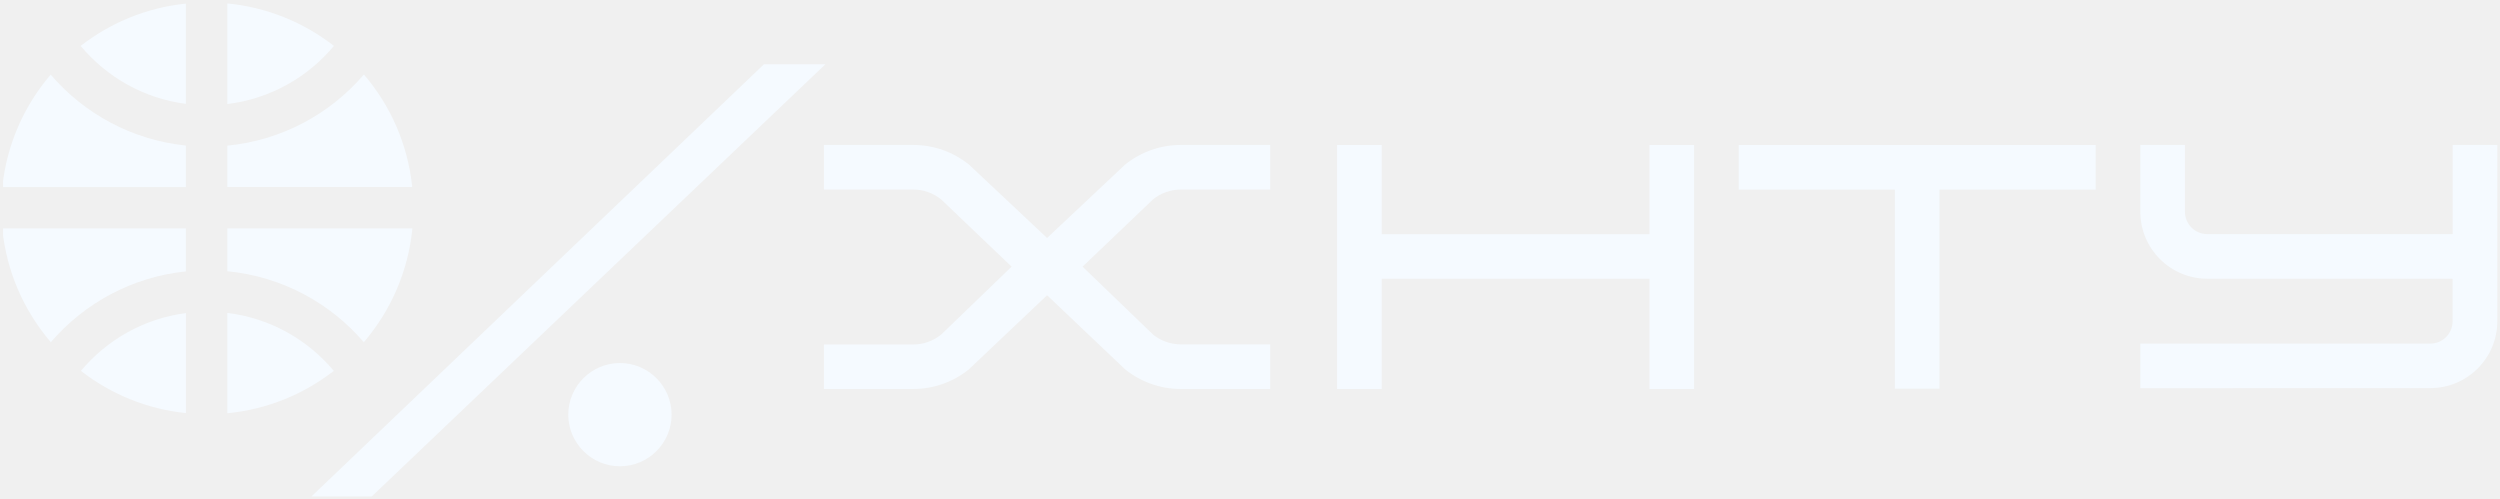
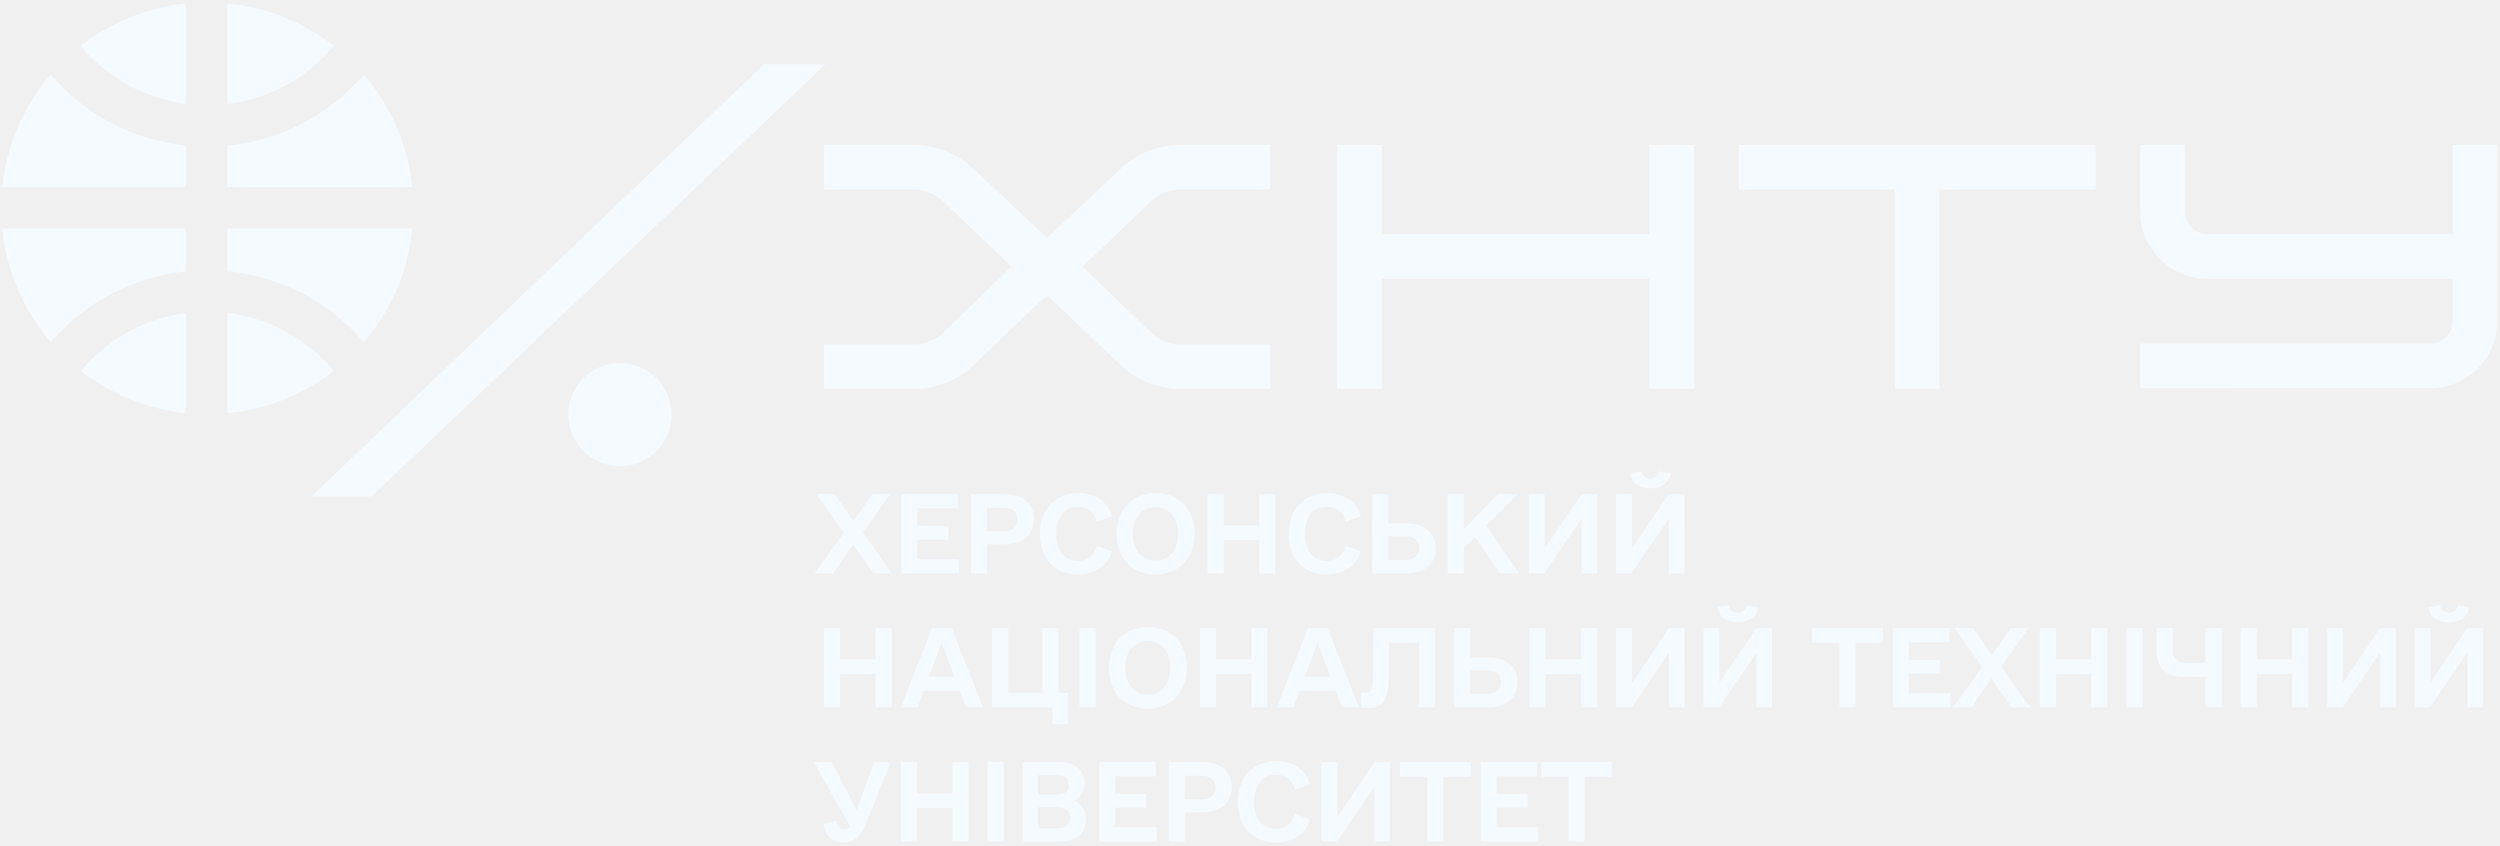
- <svg xmlns="http://www.w3.org/2000/svg" width="597" height="119" viewBox="0 0 597 119" fill="none">
-   <g clip-path="url(#clip0_238_375)">
+ <svg xmlns="http://www.w3.org/2000/svg" width="597" height="202" viewBox="0 0 597 202" fill="none">
+   <g clip-path="url(#clip0_238_374)">
    <path fill-rule="evenodd" clip-rule="evenodd" d="M44.381 0.862V24.803C34.313 23.501 25.444 18.377 19.264 10.964C26.347 5.461 34.965 1.828 44.381 0.862ZM54.281 0.82V24.845C64.495 23.606 73.491 18.461 79.734 10.964C72.566 5.377 63.823 1.744 54.281 0.82ZM12.118 17.81C5.792 25.181 1.609 34.464 0.558 44.671H44.381V34.758C31.497 33.435 20.084 27.135 12.097 17.81H12.118ZM0.537 54.541C1.546 64.874 5.75 74.261 12.139 81.717C20.126 72.413 31.518 66.134 44.381 64.811V54.541H0.537ZM86.88 81.717C93.269 74.261 97.473 64.853 98.482 54.541H54.281V64.769C67.291 66.029 78.83 72.329 86.88 81.717ZM98.461 44.65H54.281V34.779C67.312 33.519 78.851 27.198 86.901 17.789C93.227 25.181 97.389 34.443 98.44 44.65H98.461ZM79.713 88.563C72.545 94.128 63.823 97.762 54.281 98.686V74.723C64.474 75.962 73.449 81.087 79.713 88.563ZM44.402 98.644C35.007 97.678 26.39 94.065 19.327 88.563C25.507 81.171 34.355 76.067 44.402 74.765V98.644Z" fill="#F5FAFF" />
    <path fill-rule="evenodd" clip-rule="evenodd" d="M160.378 99.019C160.378 92.236 154.83 86.692 148.041 86.692C141.252 86.692 135.703 92.236 135.703 99.019C135.703 105.803 141.252 111.347 148.041 111.347C154.83 111.347 160.378 105.803 160.378 99.019Z" fill="#F5FAFF" />
    <path d="M194.458 16.407L88.244 117.598H76.904L182.85 16.407H194.458Z" fill="#F5FAFF" stroke="#F5FAFF" stroke-width="2.113" />
    <path fill-rule="evenodd" clip-rule="evenodd" d="M196.761 92.89V82.263H218.074C220.596 82.263 222.908 81.381 224.736 79.911L241.572 63.677L224.736 47.611C222.908 46.141 220.596 45.259 218.074 45.259H196.761V34.612H218.074C223.076 34.612 227.7 36.355 231.336 39.253L250.042 56.831L268.664 39.316C272.322 36.376 276.967 34.612 282.011 34.612H303.323V45.259H282.011C279.51 45.259 277.177 46.141 275.369 47.59L258.513 63.677L275.369 79.911C277.198 81.381 279.51 82.242 282.011 82.242H303.323V92.89H282.011C276.967 92.89 272.322 91.126 268.664 88.186L250.042 70.503L231.336 88.228C227.7 91.147 223.076 92.89 218.074 92.89H196.761ZM404.547 92.89H393.891V66.554H329.953V92.89H319.297V34.633H329.953V55.928H393.891V34.633H404.547V92.89ZM500.453 45.28V34.633H415.203V45.28H452.489V92.806H463.146V45.28H500.432H500.453ZM511.109 92.701V82.053H580.364C583.306 82.053 585.681 79.659 585.681 76.719V66.554H527.083C518.276 66.554 511.109 59.372 511.109 50.572V34.612H521.765V50.572C521.765 53.513 524.161 55.907 527.104 55.907H585.703V34.612H596.359V76.719C596.359 85.519 589.171 92.68 580.385 92.68L511.109 92.701Z" fill="#F5FAFF" />
  </g>
+   <path d="M212.977 136.95H208.589L203.702 130.019L198.915 136.95H194.527L201.508 127.226L194.926 118.001H199.314L203.802 124.384L208.34 118.001H212.578L206.046 127.176L212.977 136.95Z" fill="#F5FAFF" />
+   <path d="M219.043 133.559H228.966V136.95H215.253V118.001H228.716V121.392H219.043V125.581H226.473V128.872H219.043V133.559Z" fill="#F5FAFF" />
+   <path d="M239.868 118.001C244.256 118.001 246.899 120.295 246.899 123.985C246.899 127.725 244.256 129.969 239.868 129.969H235.68V136.95H231.84V118.001H239.868ZM239.419 126.877C241.763 126.877 243.01 125.93 243.01 124.085C243.01 122.19 241.763 121.242 239.419 121.242H235.68V126.877H239.419Z" fill="#F5FAFF" />
+   <path d="M257.453 137.199C251.968 137.199 248.327 133.36 248.327 127.476C248.327 121.691 252.017 117.752 257.453 117.752C261.492 117.752 264.484 119.746 265.581 123.287L261.99 124.583C261.242 122.19 259.647 120.993 257.403 120.993C254.261 120.993 252.217 123.486 252.217 127.476C252.217 131.465 254.211 133.958 257.403 133.958C259.647 133.958 261.242 132.761 261.99 130.368L265.581 131.664C264.484 135.105 261.492 137.199 257.453 137.199Z" fill="#F5FAFF" />
+   <path d="M275.935 137.199C270.35 137.199 266.66 133.36 266.66 127.476C266.66 121.691 270.4 117.752 275.935 117.752C281.569 117.752 285.259 121.591 285.259 127.476C285.259 133.26 281.47 137.199 275.935 137.199ZM275.935 133.858C279.176 133.858 281.32 131.365 281.32 127.476C281.32 123.586 279.176 121.093 275.935 121.093C272.693 121.093 270.549 123.586 270.549 127.476C270.549 131.365 272.693 133.858 275.935 133.858Z" fill="#F5FAFF" />
+   <path d="M300.7 118.001H304.539V136.95H300.7V128.971H292.223V136.95H288.383V118.001H292.223V125.481H300.7V118.001Z" fill="#F5FAFF" />
+   <path d="M316.838 137.199C311.353 137.199 307.713 133.36 307.713 127.476C307.713 121.691 311.403 117.752 316.838 117.752C320.877 117.752 323.869 119.746 324.966 123.287L321.376 124.583C320.628 122.19 319.032 120.993 316.788 120.993C313.647 120.993 311.602 123.486 311.602 127.476C311.602 131.465 313.597 133.958 316.788 133.958C319.032 133.958 320.628 132.761 321.376 130.368L324.966 131.664C323.869 135.105 320.877 137.199 316.838 137.199Z" fill="#F5FAFF" />
+   <path d="M335.769 124.982C340.157 124.982 342.849 127.226 342.849 130.966C342.849 134.656 340.157 136.95 335.769 136.95H327.69V118.001H331.53V124.982H335.769ZM335.469 133.709C337.763 133.709 338.96 132.761 338.96 130.866C338.96 129.021 337.763 128.074 335.469 128.074H331.53V133.709H335.469Z" fill="#F5FAFF" />
+   <path d="M358.24 136.95L352.206 128.224L349.563 130.866V136.95H345.724V118.001H349.563V126.428L357.641 118.001H362.428L354.899 125.531L362.827 136.95H358.24Z" fill="#F5FAFF" />
+   <path d="M377.669 118.001H381.409V136.95H377.669V123.835L368.743 136.95H365.053V118.001H368.843V131.016L377.669 118.001Z" fill="#F5FAFF" />
+   <path d="M394.107 116.605C391.314 116.605 389.519 115.209 389.27 112.965L392.012 112.566C392.212 113.713 393.01 114.311 394.107 114.311C395.204 114.311 396.002 113.713 396.201 112.566L398.944 112.965C398.694 115.209 396.899 116.605 394.107 116.605ZM398.545 118.001H402.285V136.95H398.545V123.835L389.619 136.95H385.929V118.001H389.719V131.016L398.545 118.001Z" fill="#F5FAFF" />
+   <path d="M209.088 150.001H212.927V168.95H209.088V160.971H200.611V168.95H196.771V150.001H200.611V157.481H209.088V150.001Z" fill="#F5FAFF" />
+   <path d="M230.661 168.95L229.165 164.961H220.588L219.093 168.95H215.103L222.583 150.001H227.27L234.75 168.95H230.661ZM221.835 161.62H227.919L224.877 153.392L221.835 161.62Z" fill="#F5FAFF" />
+   <path d="M252.783 165.459H255.027V172.939H251.337V168.95H236.926V150.001H240.766V165.459H248.944V150.001H252.783V165.459Z" fill="#F5FAFF" />
+   <path d="M257.802 168.95V150.001H261.641V168.95H257.802Z" fill="#F5FAFF" />
+   <path d="M274.09 169.199C268.505 169.199 264.815 165.36 264.815 159.476C264.815 153.691 268.555 149.752 274.09 149.752C279.724 149.752 283.414 153.591 283.414 159.476C283.414 165.26 279.625 169.199 274.09 169.199ZM274.09 165.858C277.331 165.858 279.475 163.365 279.475 159.476C279.475 155.586 277.331 153.093 274.09 153.093C270.848 153.093 268.704 155.586 268.704 159.476C268.704 163.365 270.848 165.858 274.09 165.858Z" fill="#F5FAFF" />
+   <path d="M298.855 150.001H302.694V168.95H298.855V160.971H290.378V168.95H286.538V150.001H290.378V157.481H298.855V150.001Z" fill="#F5FAFF" />
+   <path d="M320.428 168.95L318.932 164.961H310.355L308.859 168.95H304.87L312.35 150.001H317.037L324.517 168.95H320.428ZM311.602 161.62H317.686L314.644 153.392L311.602 161.62Z" fill="#F5FAFF" />
+   <path d="M342.7 150.001V168.95H338.86V153.492H331.73V159.176C331.73 166.357 330.882 169.05 327.042 169.05C326.544 169.05 326.045 169.05 324.948 168.95V165.409H325.945C327.491 165.409 327.94 165.21 327.94 158.877V150.001H342.7Z" fill="#F5FAFF" />
+   <path d="M355.298 156.982C359.686 156.982 362.379 159.226 362.379 162.966C362.379 166.656 359.686 168.95 355.298 168.95H347.22V150.001H351.059V156.982H355.298ZM354.999 165.709C357.292 165.709 358.489 164.761 358.489 162.866C358.489 161.021 357.292 160.074 354.999 160.074H351.059V165.709H354.999Z" fill="#F5FAFF" />
+   <path d="M377.569 150.001H381.409V168.95H377.569V160.971H369.092V168.95H365.253V150.001H369.092V157.481H377.569V150.001Z" fill="#F5FAFF" />
+   <path d="M398.545 150.001H402.285V168.95H398.545V155.835L389.619 168.95H385.929V150.001H389.719V163.016L398.545 150.001Z" fill="#F5FAFF" />
+   <path d="M414.982 148.605C412.19 148.605 410.395 147.209 410.145 144.965L412.888 144.566C413.087 145.713 413.885 146.311 414.982 146.311C416.079 146.311 416.877 145.713 417.076 144.566L419.819 144.965C419.57 147.209 417.775 148.605 414.982 148.605ZM419.42 150.001H423.16V168.95H419.42V155.835L410.494 168.95H406.804V150.001H410.594V163.016L419.42 150.001Z" fill="#F5FAFF" />
+   <path d="M449.652 150.001V153.492H443.12V168.95H439.28V153.492H432.748V150.001H449.652Z" fill="#F5FAFF" />
+   <path d="M455.818 165.559H465.741V168.95H452.028V150.001H465.491V153.392H455.818V157.581H463.247V160.872H455.818V165.559Z" fill="#F5FAFF" />
+   <path d="M484.821 168.95H480.433L475.546 162.019L470.759 168.95H466.371L473.352 159.226L466.77 150.001H471.158L475.646 156.384L480.184 150.001H484.422L477.89 159.176L484.821 168.95Z" fill="#F5FAFF" />
+   <path d="M499.414 150.001H503.253V168.95H499.414V160.971H490.936V168.95H487.097V150.001H490.936V157.481H499.414V150.001Z" fill="#F5FAFF" />
+   <path d="M507.773 168.95V150.001H511.612V168.95H507.773Z" fill="#F5FAFF" />
+   <path d="M526.704 150.001H530.543V168.95H526.704V161.67H521.817C517.429 161.67 515.035 159.625 515.035 155.686V150.001H518.875V155.337C518.875 157.381 519.922 158.279 522.166 158.279H526.704V150.001Z" fill="#F5FAFF" />
+   <path d="M547.38 150.001H551.219V168.95H547.38V160.971H538.903V168.95H535.063V150.001H538.903V157.481H547.38V150.001Z" fill="#F5FAFF" />
+   <path d="M568.355 150.001H572.095V168.95H568.355V155.835L559.429 168.95H555.739V150.001H559.529V163.016L568.355 150.001Z" fill="#F5FAFF" />
+   <path d="M584.792 148.605C582 148.605 580.205 147.209 579.955 144.965L582.698 144.566C582.897 145.713 583.695 146.311 584.792 146.311C585.889 146.311 586.687 145.713 586.887 144.566L589.629 144.965C589.38 147.209 587.585 148.605 584.792 148.605ZM589.23 150.001H592.97V168.95H589.23V155.835L580.305 168.95H576.615V150.001H580.404V163.016L589.23 150.001Z" fill="#F5FAFF" />
+   <path d="M208.739 182.001H212.728L206.844 196.562C205.747 199.304 204.251 201.199 201.309 201.199C198.566 201.199 196.821 199.254 196.721 196.662L199.763 195.914C199.813 197.36 200.411 198.108 201.458 198.108C202.057 198.108 202.605 197.908 203.004 197.36L194.377 182.001H198.666L204.55 193.52L208.739 182.001Z" fill="#F5FAFF" />
+   <path d="M227.47 182.001H231.309V200.95H227.47V192.971H218.993V200.95H215.153V182.001H218.993V189.481H227.47V182.001Z" fill="#F5FAFF" />
+   <path d="M235.829 200.95V182.001H239.669V200.95H235.829Z" fill="#F5FAFF" />
+   <path d="M256.555 191.276C258.35 192.124 259.348 193.67 259.348 195.764C259.348 198.955 257.004 200.95 253.065 200.95H244.189V182.001H252.915C256.705 182.001 258.998 183.946 258.998 187.038C258.998 188.932 258.101 190.428 256.555 191.276ZM252.317 185.143H247.879V189.73H252.317C254.261 189.73 255.259 188.982 255.259 187.436C255.259 185.891 254.261 185.143 252.317 185.143ZM252.366 197.808C254.511 197.808 255.558 197.011 255.558 195.315C255.558 193.62 254.511 192.772 252.366 192.772H247.879V197.808H252.366Z" fill="#F5FAFF" />
+   <path d="M266.311 197.559H276.234V200.95H262.521V182.001H275.984V185.392H266.311V189.581H273.741V192.872H266.311V197.559Z" fill="#F5FAFF" />
+   <path d="M287.136 182.001C291.524 182.001 294.167 184.295 294.167 187.985C294.167 191.725 291.524 193.969 287.136 193.969H282.948V200.95H279.108V182.001H287.136ZM286.688 190.877C289.031 190.877 290.278 189.93 290.278 188.085C290.278 186.19 289.031 185.242 286.688 185.242H282.948V190.877H286.688Z" fill="#F5FAFF" />
+   <path d="M304.721 201.199C299.236 201.199 295.595 197.36 295.595 191.476C295.595 185.691 299.285 181.752 304.721 181.752C308.76 181.752 311.752 183.746 312.849 187.287L309.258 188.583C308.51 186.19 306.915 184.993 304.671 184.993C301.529 184.993 299.485 187.486 299.485 191.476C299.485 195.465 301.479 197.958 304.671 197.958C306.915 197.958 308.51 196.761 309.258 194.368L312.849 195.664C311.752 199.105 308.76 201.199 304.721 201.199Z" fill="#F5FAFF" />
+   <path d="M328.189 182.001H331.929V200.95H328.189V187.835L319.263 200.95H315.573V182.001H319.363V195.016L328.189 182.001Z" fill="#F5FAFF" />
+   <path d="M351.209 182.001V185.492H344.676V200.95H340.837V185.492H334.305V182.001H351.209Z" fill="#F5FAFF" />
+   <path d="M357.374 197.559H367.297V200.95H353.584V182.001H367.048V185.392H357.374V189.581H364.804V192.872H357.374V197.559Z" fill="#F5FAFF" />
+   <path d="M384.931 182.001V185.492H378.399V200.95H374.56V185.492H368.027V182.001H384.931Z" fill="#F5FAFF" />
  <defs>
-     <clipPath id="clip0_238_375">
+     <clipPath id="clip0_238_374">
      <rect width="595.652" height="118.044" fill="white" transform="translate(0.737305 0.518799)" />
    </clipPath>
  </defs>
</svg>
